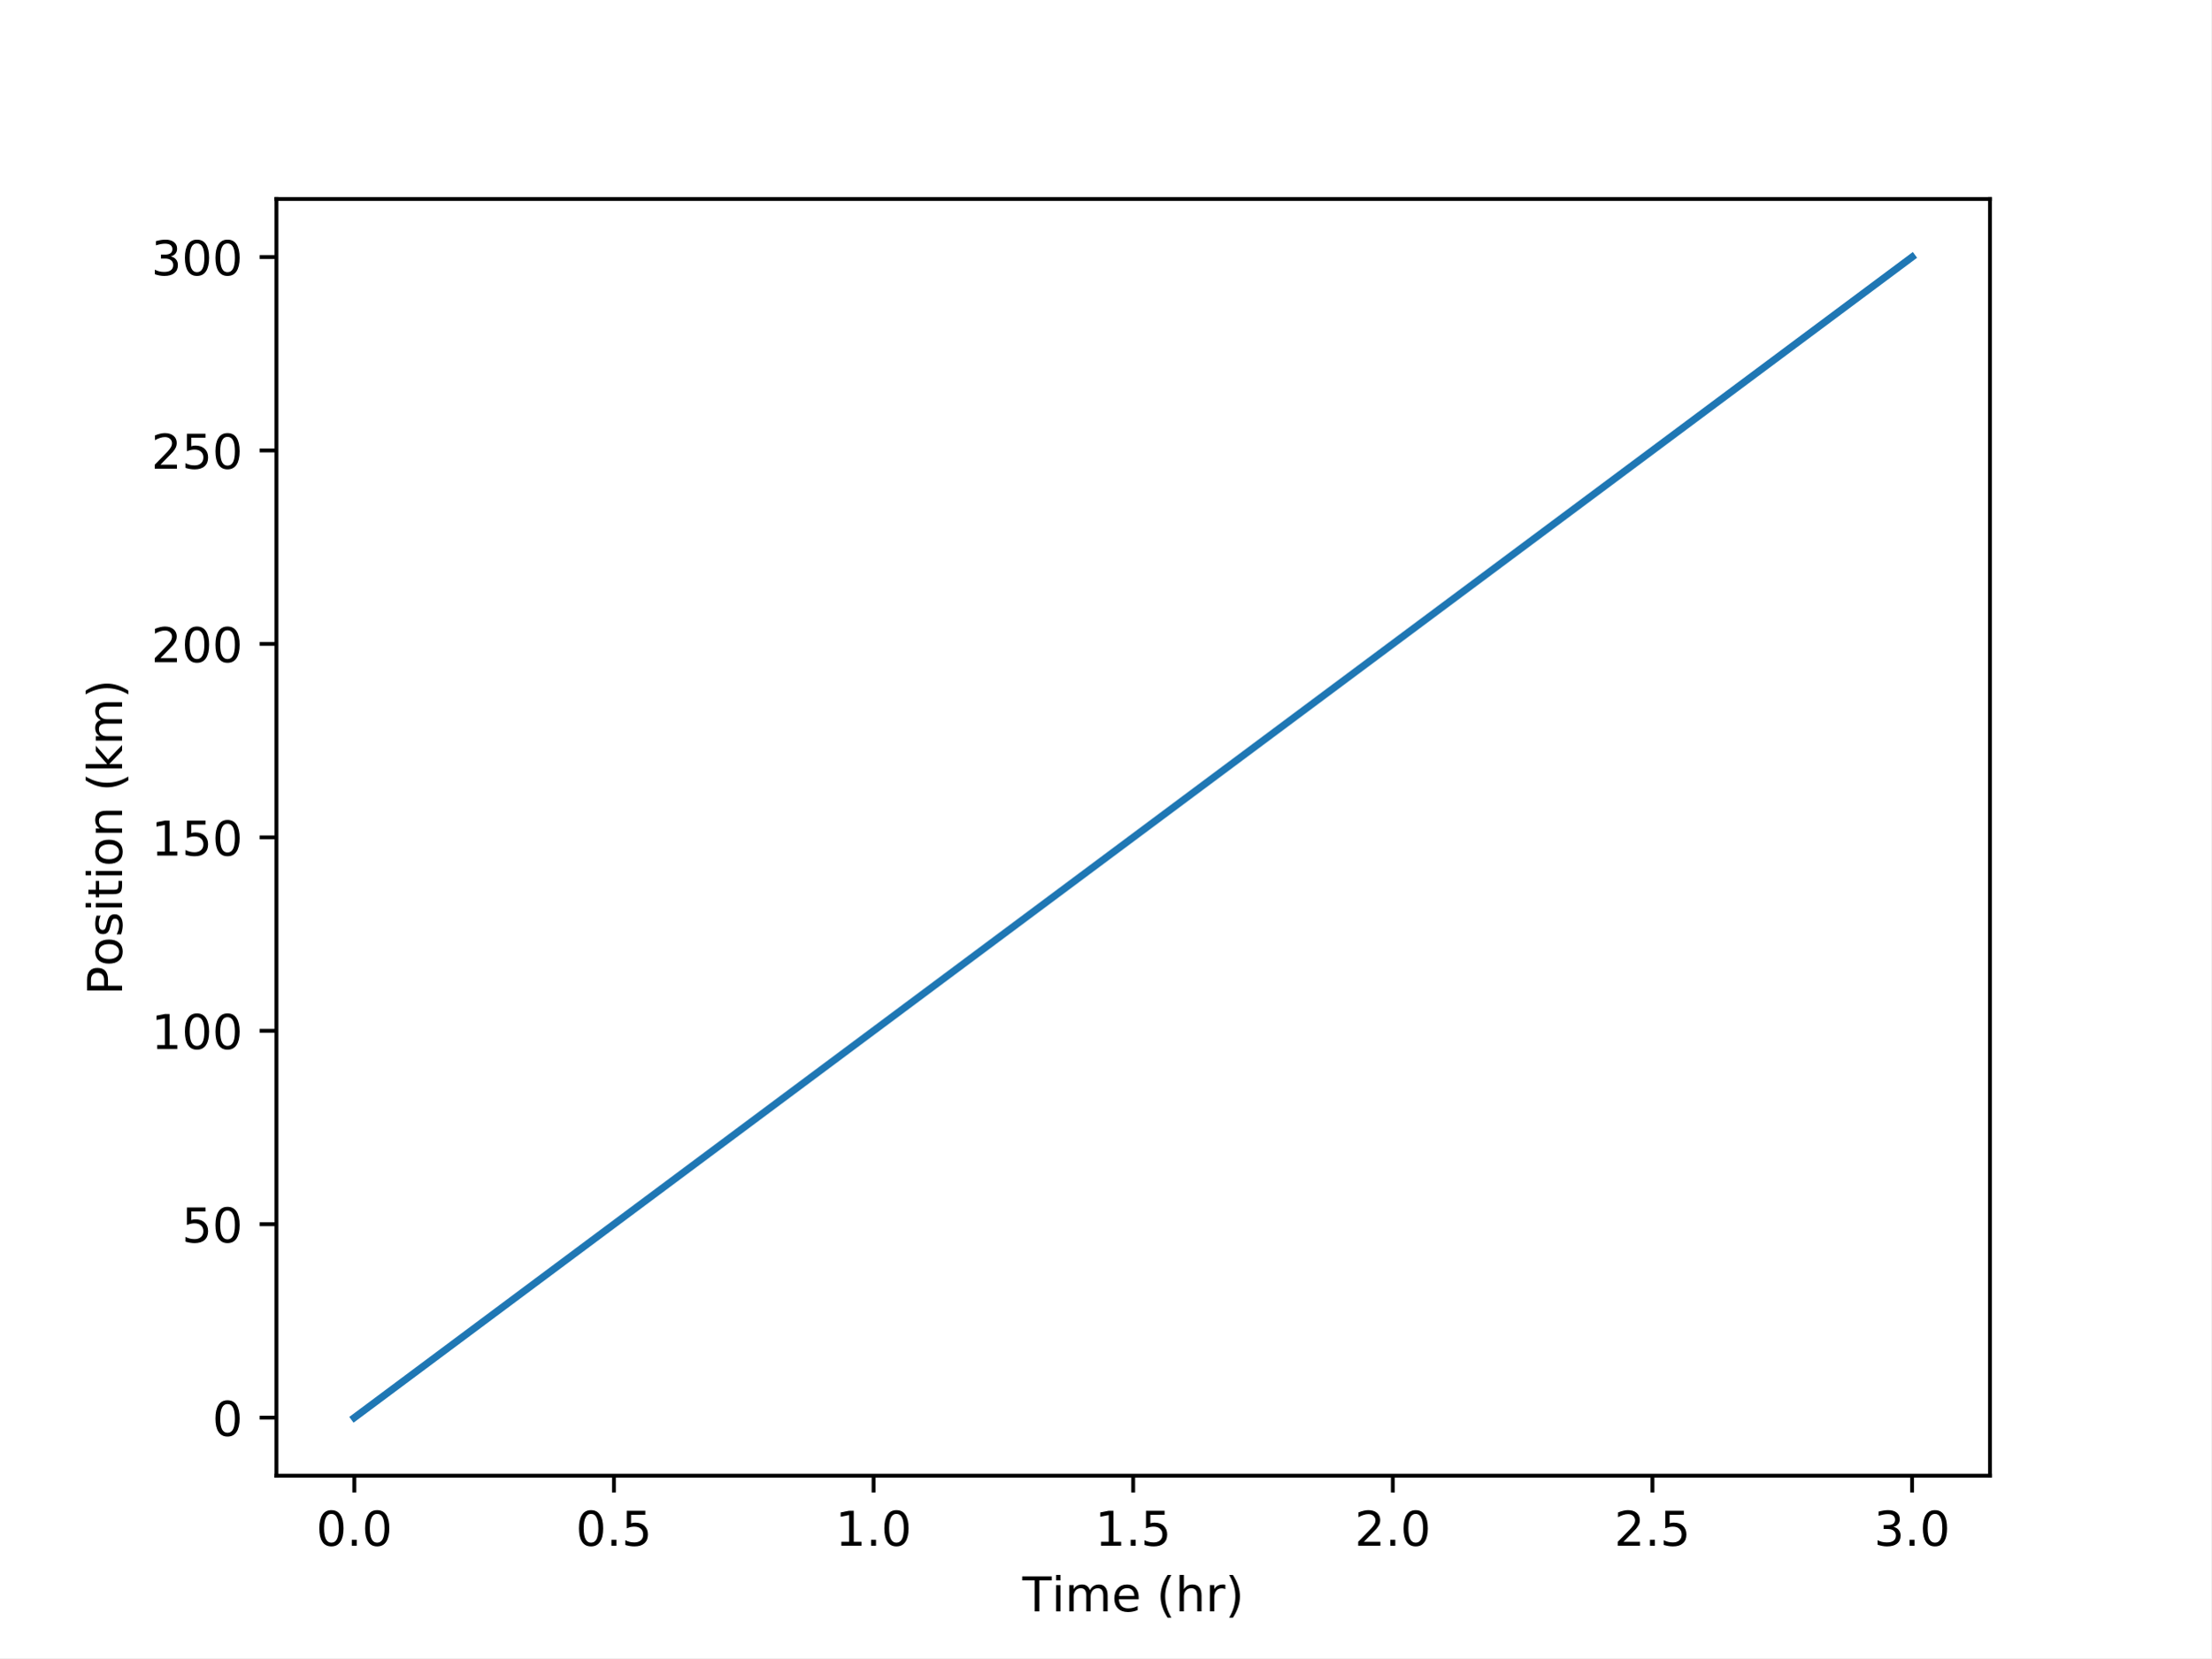
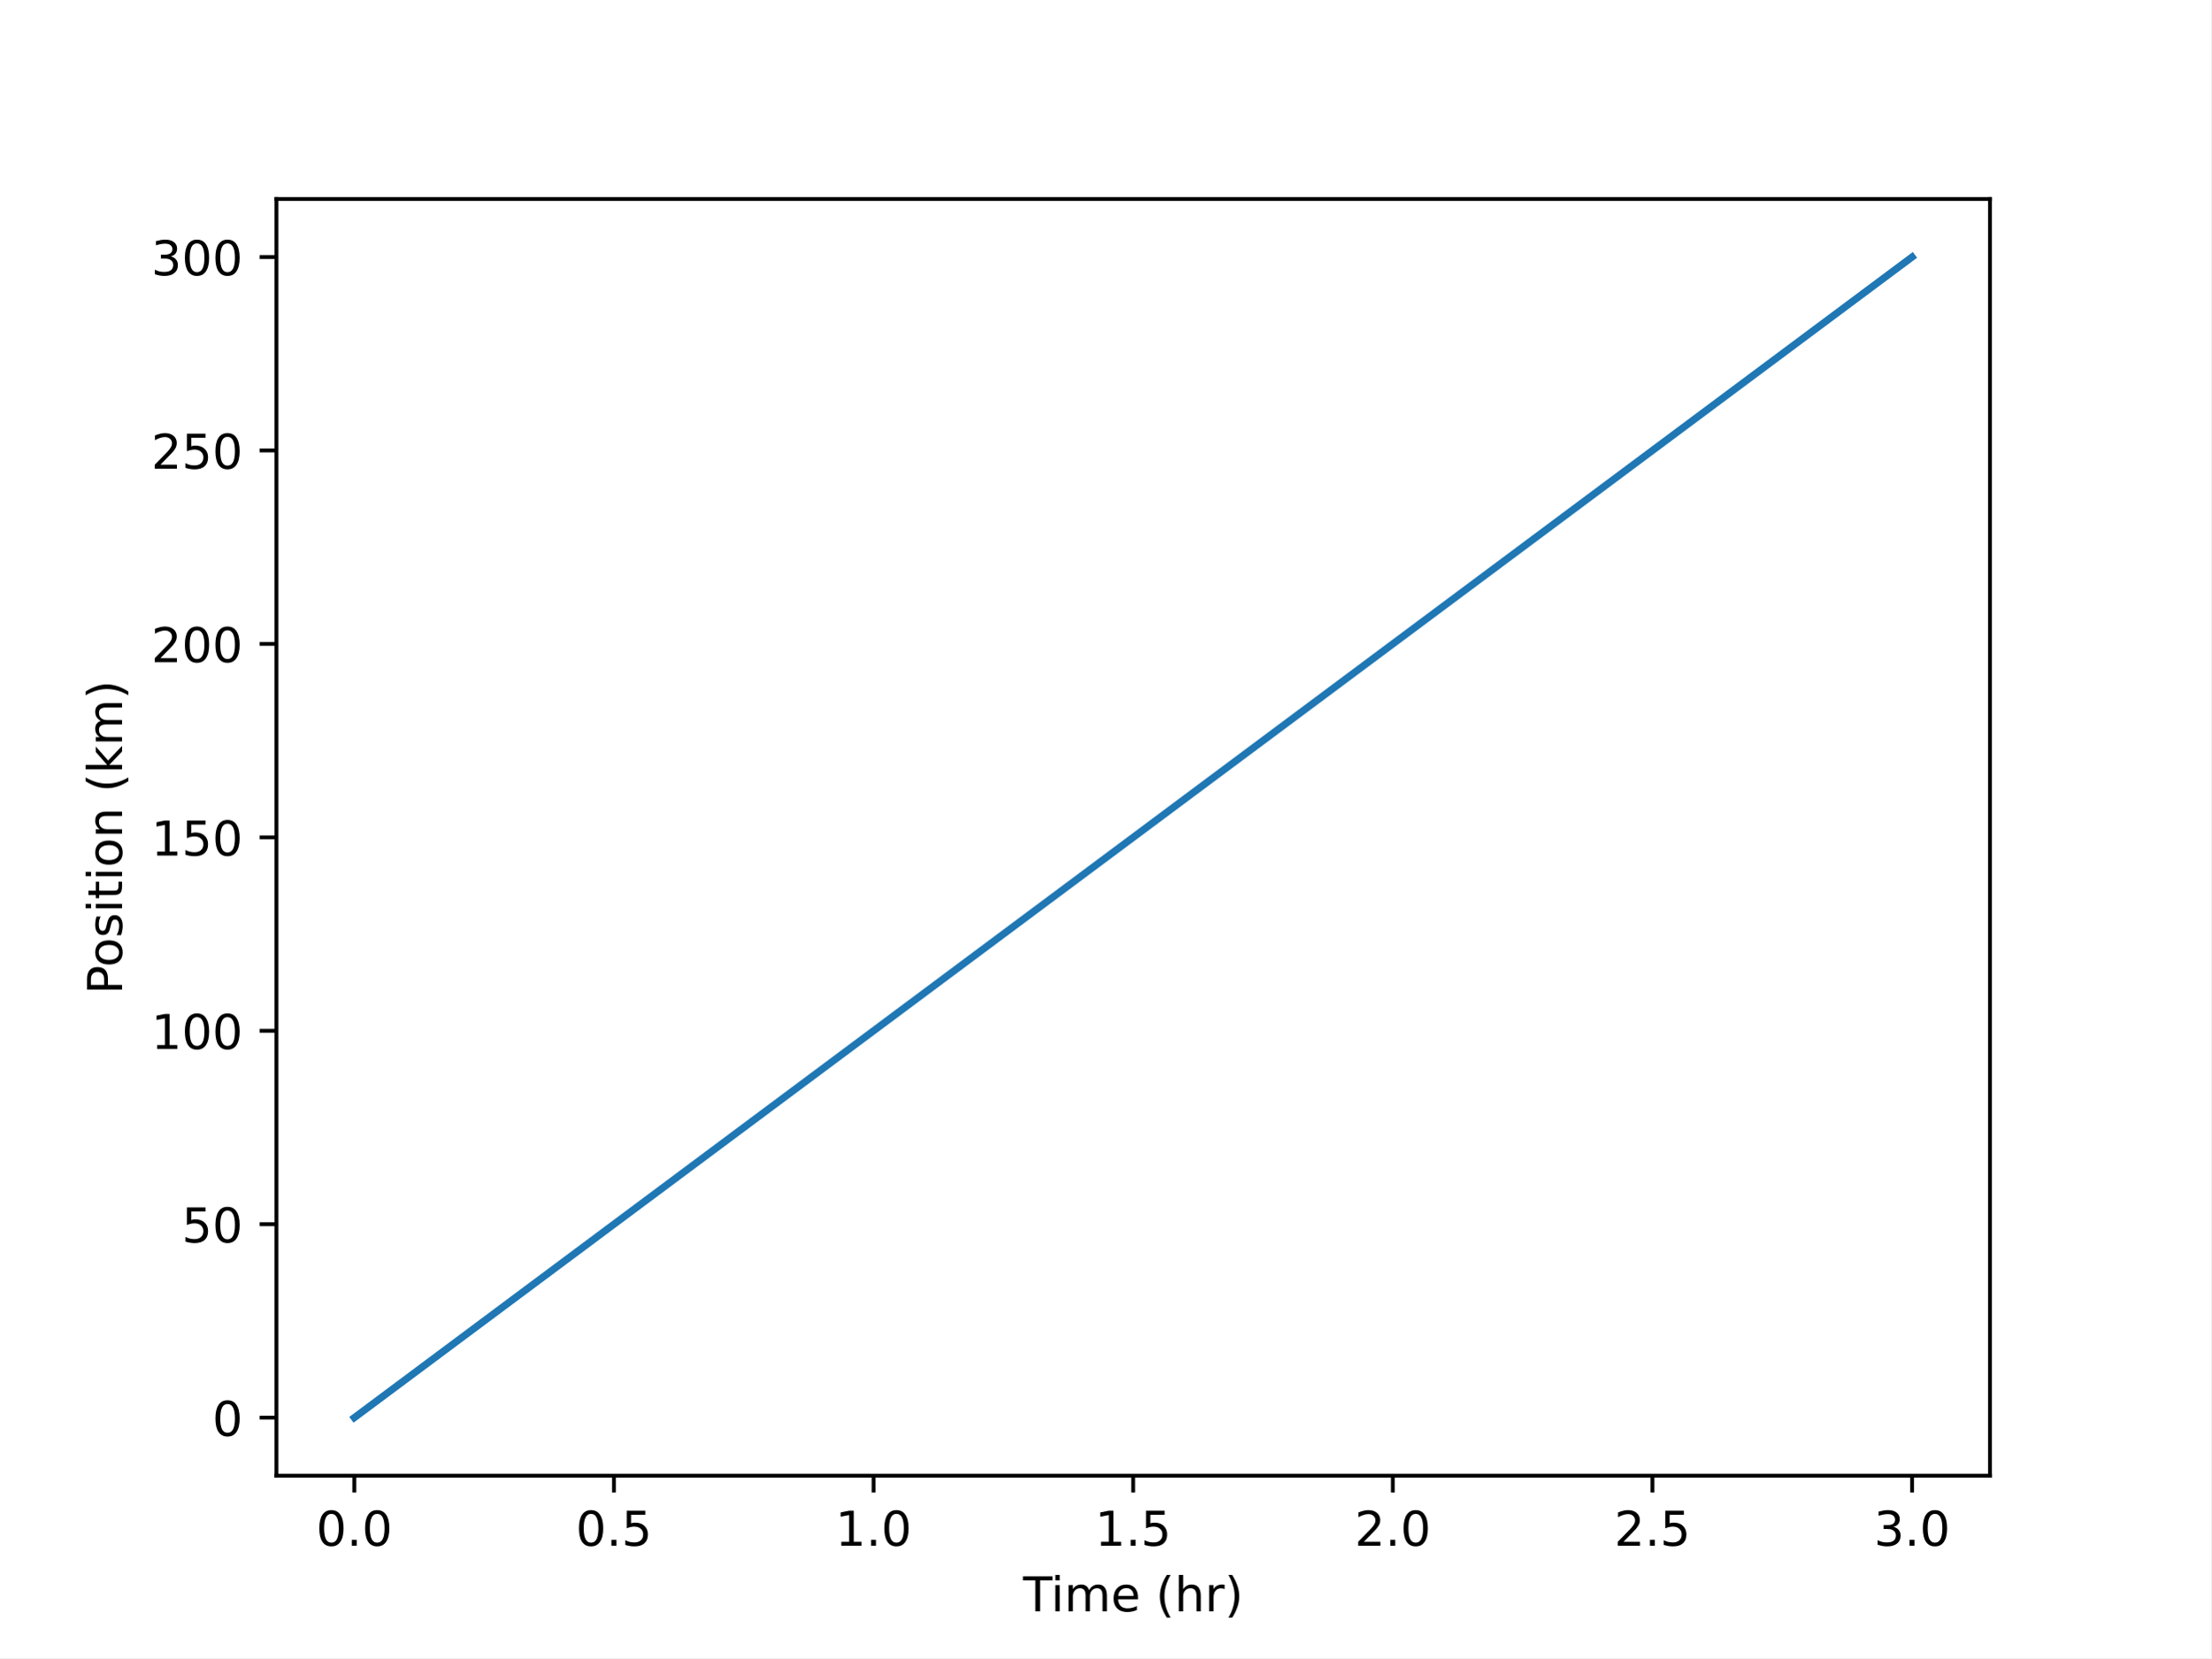
<svg xmlns="http://www.w3.org/2000/svg" xmlns:xlink="http://www.w3.org/1999/xlink" height="345.6pt" version="1.1" viewBox="0 0 460.8 345.6" width="460.8pt">
  <defs>
    <style type="text/css">
*{stroke-linecap:butt;stroke-linejoin:round;}
  </style>
  </defs>
  <g id="figure_1">
    <g id="patch_1">
      <path d="M 0 345.6  L 460.8 345.6  L 460.8 0  L 0 0  z " style="fill:#ffffff;" />
    </g>
    <g id="axes_1">
      <g id="patch_2">
        <path d="M 57.6 307.584  L 414.72 307.584  L 414.72 41.472  L 57.6 41.472  z " style="fill:#ffffff;" />
      </g>
      <g id="matplotlib.axis_1">
        <g id="xtick_1">
          <g id="line2d_1">
            <defs>
-               <path d="M 0 0  L 0 3.5  " id="mec32acfe9f" style="stroke:#000000;stroke-width:0.8;" />
+               <path d="M 0 0  L 0 3.5  " id="m63582ffdee" style="stroke:#000000;stroke-width:0.8;" />
            </defs>
            <g>
-               <use style="stroke:#000000;stroke-width:0.8;" x="73.833" xlink:href="#mec32acfe9f" y="307.584" />
+               <use style="stroke:#000000;stroke-width:0.8;" x="73.833" xlink:href="#m63582ffdee" y="307.584" />
            </g>
          </g>
          <g id="text_1">
-             <defs>
-               <path d="M 31.781 66.406  Q 24.172 66.406 20.328 58.906  Q 16.5 51.422 16.5 36.375  Q 16.5 21.391 20.328 13.891  Q 24.172 6.391 31.781 6.391  Q 39.453 6.391 43.281 13.891  Q 47.125 21.391 47.125 36.375  Q 47.125 51.422 43.281 58.906  Q 39.453 66.406 31.781 66.406  z M 31.781 74.219  Q 44.047 74.219 50.516 64.516  Q 56.984 54.828 56.984 36.375  Q 56.984 17.969 50.516 8.266  Q 44.047 -1.422 31.781 -1.422  Q 19.531 -1.422 13.062 8.266  Q 6.594 17.969 6.594 36.375  Q 6.594 54.828 13.062 64.516  Q 19.531 74.219 31.781 74.219  z " id="DejaVuSans-30" />
-               <path d="M 10.688 12.406  L 21 12.406  L 21 0  L 10.688 0  z " id="DejaVuSans-2e" />
-             </defs>
-             <g transform="translate(65.88116 322.1824)scale(0.1 -0.1)">
-               <use xlink:href="#DejaVuSans-30" />
-               <use x="63.623" xlink:href="#DejaVuSans-2e" />
-               <use x="95.41" xlink:href="#DejaVuSans-30" />
-             </g>
+             <text style="font-family:DejaVu Sans;font-size:10px;font-style:normal;font-weight:normal;text-anchor:middle;" transform="rotate(-0, 73.83273, 322.1824)" x="73.833" y="322.182">0.0</text>
          </g>
        </g>
        <g id="xtick_2">
          <g id="line2d_2">
            <g>
-               <use style="stroke:#000000;stroke-width:0.8;" x="127.942" xlink:href="#mec32acfe9f" y="307.584" />
+               <use style="stroke:#000000;stroke-width:0.8;" x="127.942" xlink:href="#m63582ffdee" y="307.584" />
            </g>
          </g>
          <g id="text_2">
-             <defs>
-               <path d="M 10.797 72.906  L 49.516 72.906  L 49.516 64.594  L 19.828 64.594  L 19.828 46.734  Q 21.969 47.469 24.109 47.828  Q 26.266 48.188 28.422 48.188  Q 40.625 48.188 47.75 41.5  Q 54.891 34.812 54.891 23.391  Q 54.891 11.625 47.562 5.094  Q 40.234 -1.422 26.906 -1.422  Q 22.312 -1.422 17.547 -0.641  Q 12.797 0.141 7.719 1.703  L 7.719 11.625  Q 12.109 9.234 16.797 8.062  Q 21.484 6.891 26.703 6.891  Q 35.156 6.891 40.078 11.328  Q 45.016 15.766 45.016 23.391  Q 45.016 31 40.078 35.438  Q 35.156 39.891 26.703 39.891  Q 22.75 39.891 18.812 39.016  Q 14.891 38.141 10.797 36.281  z " id="DejaVuSans-35" />
-             </defs>
-             <g transform="translate(119.9903 322.1824)scale(0.1 -0.1)">
-               <use xlink:href="#DejaVuSans-30" />
-               <use x="63.623" xlink:href="#DejaVuSans-2e" />
-               <use x="95.41" xlink:href="#DejaVuSans-35" />
-             </g>
+             <text style="font-family:DejaVu Sans;font-size:10px;font-style:normal;font-weight:normal;text-anchor:middle;" transform="rotate(-0, 127.9418, 322.1824)" x="127.942" y="322.182">0.5</text>
          </g>
        </g>
        <g id="xtick_3">
          <g id="line2d_3">
            <g>
-               <use style="stroke:#000000;stroke-width:0.8;" x="182.051" xlink:href="#mec32acfe9f" y="307.584" />
+               <use style="stroke:#000000;stroke-width:0.8;" x="182.051" xlink:href="#m63582ffdee" y="307.584" />
            </g>
          </g>
          <g id="text_3">
-             <defs>
-               <path d="M 12.406 8.297  L 28.516 8.297  L 28.516 63.922  L 10.984 60.406  L 10.984 69.391  L 28.422 72.906  L 38.281 72.906  L 38.281 8.297  L 54.391 8.297  L 54.391 0  L 12.406 0  z " id="DejaVuSans-31" />
-             </defs>
-             <g transform="translate(174.0993 322.1824)scale(0.1 -0.1)">
-               <use xlink:href="#DejaVuSans-31" />
-               <use x="63.623" xlink:href="#DejaVuSans-2e" />
-               <use x="95.41" xlink:href="#DejaVuSans-30" />
-             </g>
+             <text style="font-family:DejaVu Sans;font-size:10px;font-style:normal;font-weight:normal;text-anchor:middle;" transform="rotate(-0, 182.0509, 322.1824)" x="182.051" y="322.182">1.0</text>
          </g>
        </g>
        <g id="xtick_4">
          <g id="line2d_4">
            <g>
-               <use style="stroke:#000000;stroke-width:0.8;" x="236.16" xlink:href="#mec32acfe9f" y="307.584" />
+               <use style="stroke:#000000;stroke-width:0.8;" x="236.16" xlink:href="#m63582ffdee" y="307.584" />
            </g>
          </g>
          <g id="text_4">
-             <g transform="translate(228.2084 322.1824)scale(0.1 -0.1)">
-               <use xlink:href="#DejaVuSans-31" />
-               <use x="63.623" xlink:href="#DejaVuSans-2e" />
-               <use x="95.41" xlink:href="#DejaVuSans-35" />
-             </g>
+             <text style="font-family:DejaVu Sans;font-size:10px;font-style:normal;font-weight:normal;text-anchor:middle;" transform="rotate(-0, 236.16, 322.1824)" x="236.16" y="322.182">1.5</text>
          </g>
        </g>
        <g id="xtick_5">
          <g id="line2d_5">
            <g>
-               <use style="stroke:#000000;stroke-width:0.8;" x="290.269" xlink:href="#mec32acfe9f" y="307.584" />
+               <use style="stroke:#000000;stroke-width:0.8;" x="290.269" xlink:href="#m63582ffdee" y="307.584" />
            </g>
          </g>
          <g id="text_5">
-             <defs>
-               <path d="M 19.188 8.297  L 53.609 8.297  L 53.609 0  L 7.328 0  L 7.328 8.297  Q 12.938 14.109 22.625 23.891  Q 32.328 33.688 34.812 36.531  Q 39.547 41.844 41.422 45.531  Q 43.312 49.219 43.312 52.781  Q 43.312 58.594 39.234 62.25  Q 35.156 65.922 28.609 65.922  Q 23.969 65.922 18.812 64.312  Q 13.672 62.703 7.812 59.422  L 7.812 69.391  Q 13.766 71.781 18.938 73  Q 24.125 74.219 28.422 74.219  Q 39.75 74.219 46.484 68.547  Q 53.219 62.891 53.219 53.422  Q 53.219 48.922 51.531 44.891  Q 49.859 40.875 45.406 35.406  Q 44.188 33.984 37.641 27.219  Q 31.109 20.453 19.188 8.297  z " id="DejaVuSans-32" />
-             </defs>
-             <g transform="translate(282.3175 322.1824)scale(0.1 -0.1)">
-               <use xlink:href="#DejaVuSans-32" />
-               <use x="63.623" xlink:href="#DejaVuSans-2e" />
-               <use x="95.41" xlink:href="#DejaVuSans-30" />
-             </g>
+             <text style="font-family:DejaVu Sans;font-size:10px;font-style:normal;font-weight:normal;text-anchor:middle;" transform="rotate(-0, 290.2691, 322.1824)" x="290.269" y="322.182">2.0</text>
          </g>
        </g>
        <g id="xtick_6">
          <g id="line2d_6">
            <g>
-               <use style="stroke:#000000;stroke-width:0.8;" x="344.378" xlink:href="#mec32acfe9f" y="307.584" />
+               <use style="stroke:#000000;stroke-width:0.8;" x="344.378" xlink:href="#m63582ffdee" y="307.584" />
            </g>
          </g>
          <g id="text_6">
-             <g transform="translate(336.4266 322.1824)scale(0.1 -0.1)">
-               <use xlink:href="#DejaVuSans-32" />
-               <use x="63.623" xlink:href="#DejaVuSans-2e" />
-               <use x="95.41" xlink:href="#DejaVuSans-35" />
-             </g>
+             <text style="font-family:DejaVu Sans;font-size:10px;font-style:normal;font-weight:normal;text-anchor:middle;" transform="rotate(-0, 344.3782, 322.1824)" x="344.378" y="322.182">2.5</text>
          </g>
        </g>
        <g id="xtick_7">
          <g id="line2d_7">
            <g>
-               <use style="stroke:#000000;stroke-width:0.8;" x="398.487" xlink:href="#mec32acfe9f" y="307.584" />
+               <use style="stroke:#000000;stroke-width:0.8;" x="398.487" xlink:href="#m63582ffdee" y="307.584" />
            </g>
          </g>
          <g id="text_7">
-             <defs>
-               <path d="M 40.578 39.312  Q 47.656 37.797 51.625 33  Q 55.609 28.219 55.609 21.188  Q 55.609 10.406 48.188 4.484  Q 40.766 -1.422 27.094 -1.422  Q 22.516 -1.422 17.656 -0.516  Q 12.797 0.391 7.625 2.203  L 7.625 11.719  Q 11.719 9.328 16.594 8.109  Q 21.484 6.891 26.812 6.891  Q 36.078 6.891 40.938 10.547  Q 45.797 14.203 45.797 21.188  Q 45.797 27.641 41.281 31.266  Q 36.766 34.906 28.719 34.906  L 20.219 34.906  L 20.219 43.016  L 29.109 43.016  Q 36.375 43.016 40.234 45.922  Q 44.094 48.828 44.094 54.297  Q 44.094 59.906 40.109 62.906  Q 36.141 65.922 28.719 65.922  Q 24.656 65.922 20.016 65.031  Q 15.375 64.156 9.812 62.312  L 9.812 71.094  Q 15.438 72.656 20.344 73.438  Q 25.25 74.219 29.594 74.219  Q 40.828 74.219 47.359 69.109  Q 53.906 64.016 53.906 55.328  Q 53.906 49.266 50.438 45.094  Q 46.969 40.922 40.578 39.312  z " id="DejaVuSans-33" />
-             </defs>
-             <g transform="translate(390.5357 322.1824)scale(0.1 -0.1)">
-               <use xlink:href="#DejaVuSans-33" />
-               <use x="63.623" xlink:href="#DejaVuSans-2e" />
-               <use x="95.41" xlink:href="#DejaVuSans-30" />
-             </g>
+             <text style="font-family:DejaVu Sans;font-size:10px;font-style:normal;font-weight:normal;text-anchor:middle;" transform="rotate(-0, 398.4873, 322.1824)" x="398.487" y="322.182">3.0</text>
          </g>
        </g>
        <g id="text_8">
-           <defs>
-             <path d="M -0.297 72.906  L 61.375 72.906  L 61.375 64.594  L 35.5 64.594  L 35.5 0  L 25.594 0  L 25.594 64.594  L -0.297 64.594  z " id="DejaVuSans-54" />
-             <path d="M 9.422 54.688  L 18.406 54.688  L 18.406 0  L 9.422 0  z M 9.422 75.984  L 18.406 75.984  L 18.406 64.594  L 9.422 64.594  z " id="DejaVuSans-69" />
-             <path d="M 52 44.188  Q 55.375 50.25 60.062 53.125  Q 64.75 56 71.094 56  Q 79.641 56 84.281 50.016  Q 88.922 44.047 88.922 33.016  L 88.922 0  L 79.891 0  L 79.891 32.719  Q 79.891 40.578 77.094 44.375  Q 74.312 48.188 68.609 48.188  Q 61.625 48.188 57.562 43.547  Q 53.516 38.922 53.516 30.906  L 53.516 0  L 44.484 0  L 44.484 32.719  Q 44.484 40.625 41.703 44.406  Q 38.922 48.188 33.109 48.188  Q 26.219 48.188 22.156 43.531  Q 18.109 38.875 18.109 30.906  L 18.109 0  L 9.078 0  L 9.078 54.688  L 18.109 54.688  L 18.109 46.188  Q 21.188 51.219 25.484 53.609  Q 29.781 56 35.688 56  Q 41.656 56 45.828 52.969  Q 50 49.953 52 44.188  z " id="DejaVuSans-6d" />
-             <path d="M 56.203 29.594  L 56.203 25.203  L 14.891 25.203  Q 15.484 15.922 20.484 11.062  Q 25.484 6.203 34.422 6.203  Q 39.594 6.203 44.453 7.469  Q 49.312 8.734 54.109 11.281  L 54.109 2.781  Q 49.266 0.734 44.188 -0.344  Q 39.109 -1.422 33.891 -1.422  Q 20.797 -1.422 13.156 6.188  Q 5.516 13.812 5.516 26.812  Q 5.516 40.234 12.766 48.109  Q 20.016 56 32.328 56  Q 43.359 56 49.781 48.891  Q 56.203 41.797 56.203 29.594  z M 47.219 32.234  Q 47.125 39.594 43.094 43.984  Q 39.062 48.391 32.422 48.391  Q 24.906 48.391 20.391 44.141  Q 15.875 39.891 15.188 32.172  z " id="DejaVuSans-65" />
-             <path id="DejaVuSans-20" />
-             <path d="M 31 75.875  Q 24.469 64.656 21.281 53.656  Q 18.109 42.672 18.109 31.391  Q 18.109 20.125 21.312 9.062  Q 24.516 -2 31 -13.188  L 23.188 -13.188  Q 15.875 -1.703 12.234 9.375  Q 8.594 20.453 8.594 31.391  Q 8.594 42.281 12.203 53.312  Q 15.828 64.359 23.188 75.875  z " id="DejaVuSans-28" />
-             <path d="M 54.891 33.016  L 54.891 0  L 45.906 0  L 45.906 32.719  Q 45.906 40.484 42.875 44.328  Q 39.844 48.188 33.797 48.188  Q 26.516 48.188 22.312 43.547  Q 18.109 38.922 18.109 30.906  L 18.109 0  L 9.078 0  L 9.078 75.984  L 18.109 75.984  L 18.109 46.188  Q 21.344 51.125 25.703 53.562  Q 30.078 56 35.797 56  Q 45.219 56 50.047 50.172  Q 54.891 44.344 54.891 33.016  z " id="DejaVuSans-68" />
-             <path d="M 41.109 46.297  Q 39.594 47.172 37.812 47.578  Q 36.031 48 33.891 48  Q 26.266 48 22.188 43.047  Q 18.109 38.094 18.109 28.812  L 18.109 0  L 9.078 0  L 9.078 54.688  L 18.109 54.688  L 18.109 46.188  Q 20.953 51.172 25.484 53.578  Q 30.031 56 36.531 56  Q 37.453 56 38.578 55.875  Q 39.703 55.766 41.062 55.516  z " id="DejaVuSans-72" />
-             <path d="M 8.016 75.875  L 15.828 75.875  Q 23.141 64.359 26.781 53.312  Q 30.422 42.281 30.422 31.391  Q 30.422 20.453 26.781 9.375  Q 23.141 -1.703 15.828 -13.188  L 8.016 -13.188  Q 14.5 -2 17.703 9.062  Q 20.906 20.125 20.906 31.391  Q 20.906 42.672 17.703 53.656  Q 14.5 64.656 8.016 75.875  z " id="DejaVuSans-29" />
-           </defs>
-           <g transform="translate(213.0577 335.8606)scale(0.1 -0.1)">
-             <use xlink:href="#DejaVuSans-54" />
-             <use x="61.037" xlink:href="#DejaVuSans-69" />
-             <use x="88.82" xlink:href="#DejaVuSans-6d" />
-             <use x="186.232" xlink:href="#DejaVuSans-65" />
-             <use x="247.756" xlink:href="#DejaVuSans-20" />
-             <use x="279.543" xlink:href="#DejaVuSans-28" />
-             <use x="318.557" xlink:href="#DejaVuSans-68" />
-             <use x="381.936" xlink:href="#DejaVuSans-72" />
-             <use x="423.049" xlink:href="#DejaVuSans-29" />
-           </g>
+           <text style="font-family:DejaVu Sans;font-size:10px;font-style:normal;font-weight:normal;text-anchor:middle;" transform="rotate(-0, 236.16, 335.8606)" x="236.16" y="335.861">Time (hr)</text>
        </g>
      </g>
      <g id="matplotlib.axis_2">
        <g id="ytick_1">
          <g id="line2d_8">
            <defs>
-               <path d="M 0 0  L -3.5 0  " id="mc4131b2394" style="stroke:#000000;stroke-width:0.8;" />
+               <path d="M 0 0  L -3.5 0  " id="m99349d7480" style="stroke:#000000;stroke-width:0.8;" />
            </defs>
            <g>
-               <use style="stroke:#000000;stroke-width:0.8;" x="57.6" xlink:href="#mc4131b2394" y="295.488" />
+               <use style="stroke:#000000;stroke-width:0.8;" x="57.6" xlink:href="#m99349d7480" y="295.488" />
            </g>
          </g>
          <g id="text_9">
-             <g transform="translate(44.2375 299.2872)scale(0.1 -0.1)">
-               <use xlink:href="#DejaVuSans-30" />
-             </g>
+             <text style="font-family:DejaVu Sans;font-size:10px;font-style:normal;font-weight:normal;text-anchor:end;" transform="rotate(-0, 50.6, 299.2872)" x="50.6" y="299.287">0</text>
          </g>
        </g>
        <g id="ytick_2">
          <g id="line2d_9">
            <g>
-               <use style="stroke:#000000;stroke-width:0.8;" x="57.6" xlink:href="#mc4131b2394" y="255.168" />
+               <use style="stroke:#000000;stroke-width:0.8;" x="57.6" xlink:href="#m99349d7480" y="255.168" />
            </g>
          </g>
          <g id="text_10">
-             <g transform="translate(37.875 258.9672)scale(0.1 -0.1)">
-               <use xlink:href="#DejaVuSans-35" />
-               <use x="63.623" xlink:href="#DejaVuSans-30" />
-             </g>
+             <text style="font-family:DejaVu Sans;font-size:10px;font-style:normal;font-weight:normal;text-anchor:end;" transform="rotate(-0, 50.6, 258.9672)" x="50.6" y="258.967">50</text>
          </g>
        </g>
        <g id="ytick_3">
          <g id="line2d_10">
            <g>
-               <use style="stroke:#000000;stroke-width:0.8;" x="57.6" xlink:href="#mc4131b2394" y="214.848" />
+               <use style="stroke:#000000;stroke-width:0.8;" x="57.6" xlink:href="#m99349d7480" y="214.848" />
            </g>
          </g>
          <g id="text_11">
-             <g transform="translate(31.5125 218.6472)scale(0.1 -0.1)">
-               <use xlink:href="#DejaVuSans-31" />
-               <use x="63.623" xlink:href="#DejaVuSans-30" />
-               <use x="127.246" xlink:href="#DejaVuSans-30" />
-             </g>
+             <text style="font-family:DejaVu Sans;font-size:10px;font-style:normal;font-weight:normal;text-anchor:end;" transform="rotate(-0, 50.6, 218.6472)" x="50.6" y="218.647">100</text>
          </g>
        </g>
        <g id="ytick_4">
          <g id="line2d_11">
            <g>
-               <use style="stroke:#000000;stroke-width:0.8;" x="57.6" xlink:href="#mc4131b2394" y="174.528" />
+               <use style="stroke:#000000;stroke-width:0.8;" x="57.6" xlink:href="#m99349d7480" y="174.528" />
            </g>
          </g>
          <g id="text_12">
-             <g transform="translate(31.5125 178.3272)scale(0.1 -0.1)">
-               <use xlink:href="#DejaVuSans-31" />
-               <use x="63.623" xlink:href="#DejaVuSans-35" />
-               <use x="127.246" xlink:href="#DejaVuSans-30" />
-             </g>
+             <text style="font-family:DejaVu Sans;font-size:10px;font-style:normal;font-weight:normal;text-anchor:end;" transform="rotate(-0, 50.6, 178.3272)" x="50.6" y="178.327">150</text>
          </g>
        </g>
        <g id="ytick_5">
          <g id="line2d_12">
            <g>
-               <use style="stroke:#000000;stroke-width:0.8;" x="57.6" xlink:href="#mc4131b2394" y="134.208" />
+               <use style="stroke:#000000;stroke-width:0.8;" x="57.6" xlink:href="#m99349d7480" y="134.208" />
            </g>
          </g>
          <g id="text_13">
-             <g transform="translate(31.5125 138.0072)scale(0.1 -0.1)">
-               <use xlink:href="#DejaVuSans-32" />
-               <use x="63.623" xlink:href="#DejaVuSans-30" />
-               <use x="127.246" xlink:href="#DejaVuSans-30" />
-             </g>
+             <text style="font-family:DejaVu Sans;font-size:10px;font-style:normal;font-weight:normal;text-anchor:end;" transform="rotate(-0, 50.6, 138.0072)" x="50.6" y="138.007">200</text>
          </g>
        </g>
        <g id="ytick_6">
          <g id="line2d_13">
            <g>
-               <use style="stroke:#000000;stroke-width:0.8;" x="57.6" xlink:href="#mc4131b2394" y="93.888" />
+               <use style="stroke:#000000;stroke-width:0.8;" x="57.6" xlink:href="#m99349d7480" y="93.888" />
            </g>
          </g>
          <g id="text_14">
-             <g transform="translate(31.5125 97.68722)scale(0.1 -0.1)">
-               <use xlink:href="#DejaVuSans-32" />
-               <use x="63.623" xlink:href="#DejaVuSans-35" />
-               <use x="127.246" xlink:href="#DejaVuSans-30" />
-             </g>
+             <text style="font-family:DejaVu Sans;font-size:10px;font-style:normal;font-weight:normal;text-anchor:end;" transform="rotate(-0, 50.6, 97.68722)" x="50.6" y="97.687">250</text>
          </g>
        </g>
        <g id="ytick_7">
          <g id="line2d_14">
            <g>
-               <use style="stroke:#000000;stroke-width:0.8;" x="57.6" xlink:href="#mc4131b2394" y="53.568" />
+               <use style="stroke:#000000;stroke-width:0.8;" x="57.6" xlink:href="#m99349d7480" y="53.568" />
            </g>
          </g>
          <g id="text_15">
-             <g transform="translate(31.5125 57.36722)scale(0.1 -0.1)">
-               <use xlink:href="#DejaVuSans-33" />
-               <use x="63.623" xlink:href="#DejaVuSans-30" />
-               <use x="127.246" xlink:href="#DejaVuSans-30" />
-             </g>
+             <text style="font-family:DejaVu Sans;font-size:10px;font-style:normal;font-weight:normal;text-anchor:end;" transform="rotate(-0, 50.6, 57.36722)" x="50.6" y="57.367">300</text>
          </g>
        </g>
        <g id="text_16">
-           <defs>
-             <path d="M 19.672 64.797  L 19.672 37.406  L 32.078 37.406  Q 38.969 37.406 42.719 40.969  Q 46.484 44.531 46.484 51.125  Q 46.484 57.672 42.719 61.234  Q 38.969 64.797 32.078 64.797  z M 9.812 72.906  L 32.078 72.906  Q 44.344 72.906 50.609 67.359  Q 56.891 61.812 56.891 51.125  Q 56.891 40.328 50.609 34.812  Q 44.344 29.297 32.078 29.297  L 19.672 29.297  L 19.672 0  L 9.812 0  z " id="DejaVuSans-50" />
-             <path d="M 30.609 48.391  Q 23.391 48.391 19.188 42.75  Q 14.984 37.109 14.984 27.297  Q 14.984 17.484 19.156 11.844  Q 23.344 6.203 30.609 6.203  Q 37.797 6.203 41.984 11.859  Q 46.188 17.531 46.188 27.297  Q 46.188 37.016 41.984 42.703  Q 37.797 48.391 30.609 48.391  z M 30.609 56  Q 42.328 56 49.016 48.375  Q 55.719 40.766 55.719 27.297  Q 55.719 13.875 49.016 6.219  Q 42.328 -1.422 30.609 -1.422  Q 18.844 -1.422 12.172 6.219  Q 5.516 13.875 5.516 27.297  Q 5.516 40.766 12.172 48.375  Q 18.844 56 30.609 56  z " id="DejaVuSans-6f" />
-             <path d="M 44.281 53.078  L 44.281 44.578  Q 40.484 46.531 36.375 47.5  Q 32.281 48.484 27.875 48.484  Q 21.188 48.484 17.844 46.438  Q 14.5 44.391 14.5 40.281  Q 14.5 37.156 16.891 35.375  Q 19.281 33.594 26.516 31.984  L 29.594 31.297  Q 39.156 29.25 43.188 25.516  Q 47.219 21.781 47.219 15.094  Q 47.219 7.469 41.188 3.016  Q 35.156 -1.422 24.609 -1.422  Q 20.219 -1.422 15.453 -0.562  Q 10.688 0.297 5.422 2  L 5.422 11.281  Q 10.406 8.688 15.234 7.391  Q 20.062 6.109 24.812 6.109  Q 31.156 6.109 34.562 8.281  Q 37.984 10.453 37.984 14.406  Q 37.984 18.062 35.516 20.016  Q 33.062 21.969 24.703 23.781  L 21.578 24.516  Q 13.234 26.266 9.516 29.906  Q 5.812 33.547 5.812 39.891  Q 5.812 47.609 11.281 51.797  Q 16.75 56 26.812 56  Q 31.781 56 36.172 55.266  Q 40.578 54.547 44.281 53.078  z " id="DejaVuSans-73" />
-             <path d="M 18.312 70.219  L 18.312 54.688  L 36.812 54.688  L 36.812 47.703  L 18.312 47.703  L 18.312 18.016  Q 18.312 11.328 20.141 9.422  Q 21.969 7.516 27.594 7.516  L 36.812 7.516  L 36.812 0  L 27.594 0  Q 17.188 0 13.234 3.875  Q 9.281 7.766 9.281 18.016  L 9.281 47.703  L 2.688 47.703  L 2.688 54.688  L 9.281 54.688  L 9.281 70.219  z " id="DejaVuSans-74" />
-             <path d="M 54.891 33.016  L 54.891 0  L 45.906 0  L 45.906 32.719  Q 45.906 40.484 42.875 44.328  Q 39.844 48.188 33.797 48.188  Q 26.516 48.188 22.312 43.547  Q 18.109 38.922 18.109 30.906  L 18.109 0  L 9.078 0  L 9.078 54.688  L 18.109 54.688  L 18.109 46.188  Q 21.344 51.125 25.703 53.562  Q 30.078 56 35.797 56  Q 45.219 56 50.047 50.172  Q 54.891 44.344 54.891 33.016  z " id="DejaVuSans-6e" />
-             <path d="M 9.078 75.984  L 18.109 75.984  L 18.109 31.109  L 44.922 54.688  L 56.391 54.688  L 27.391 29.109  L 57.625 0  L 45.906 0  L 18.109 26.703  L 18.109 0  L 9.078 0  z " id="DejaVuSans-6b" />
-           </defs>
-           <g transform="translate(25.43281 207.4272)rotate(-90)scale(0.1 -0.1)">
-             <use xlink:href="#DejaVuSans-50" />
-             <use x="60.256" xlink:href="#DejaVuSans-6f" />
-             <use x="121.438" xlink:href="#DejaVuSans-73" />
-             <use x="173.537" xlink:href="#DejaVuSans-69" />
-             <use x="201.32" xlink:href="#DejaVuSans-74" />
-             <use x="240.529" xlink:href="#DejaVuSans-69" />
-             <use x="268.312" xlink:href="#DejaVuSans-6f" />
-             <use x="329.494" xlink:href="#DejaVuSans-6e" />
-             <use x="392.873" xlink:href="#DejaVuSans-20" />
-             <use x="424.66" xlink:href="#DejaVuSans-28" />
-             <use x="463.674" xlink:href="#DejaVuSans-6b" />
-             <use x="521.584" xlink:href="#DejaVuSans-6d" />
-             <use x="618.996" xlink:href="#DejaVuSans-29" />
-           </g>
+           <text style="font-family:DejaVu Sans;font-size:10px;font-style:normal;font-weight:normal;text-anchor:middle;" transform="rotate(-90, 25.43281, 174.528)" x="25.433" y="174.528">Position (km)</text>
        </g>
      </g>
      <g id="line2d_15">
-         <path clip-path="url(#p10d20ddeeb)" d="M 73.833 295.488  L 182.051 214.848  L 290.269 134.208  L 398.487 53.568  " style="fill:none;stroke:#1f77b4;stroke-linecap:square;stroke-width:1.5;" />
+         <path clip-path="url(#peb8f5bb3c7)" d="M 73.833 295.488  L 182.051 214.848  L 290.269 134.208  L 398.487 53.568  " style="fill:none;stroke:#1f77b4;stroke-linecap:square;stroke-width:1.5;" />
      </g>
      <g id="patch_3">
        <path d="M 57.6 307.584  L 57.6 41.472  " style="fill:none;stroke:#000000;stroke-linecap:square;stroke-linejoin:miter;stroke-width:0.8;" />
      </g>
      <g id="patch_4">
        <path d="M 414.72 307.584  L 414.72 41.472  " style="fill:none;stroke:#000000;stroke-linecap:square;stroke-linejoin:miter;stroke-width:0.8;" />
      </g>
      <g id="patch_5">
        <path d="M 57.6 307.584  L 414.72 307.584  " style="fill:none;stroke:#000000;stroke-linecap:square;stroke-linejoin:miter;stroke-width:0.8;" />
      </g>
      <g id="patch_6">
        <path d="M 57.6 41.472  L 414.72 41.472  " style="fill:none;stroke:#000000;stroke-linecap:square;stroke-linejoin:miter;stroke-width:0.8;" />
      </g>
    </g>
  </g>
  <defs>
-     <clipPath id="p10d20ddeeb">
+     <clipPath id="peb8f5bb3c7">
      <rect height="266.112" width="357.12" x="57.6" y="41.472" />
    </clipPath>
  </defs>
</svg>
